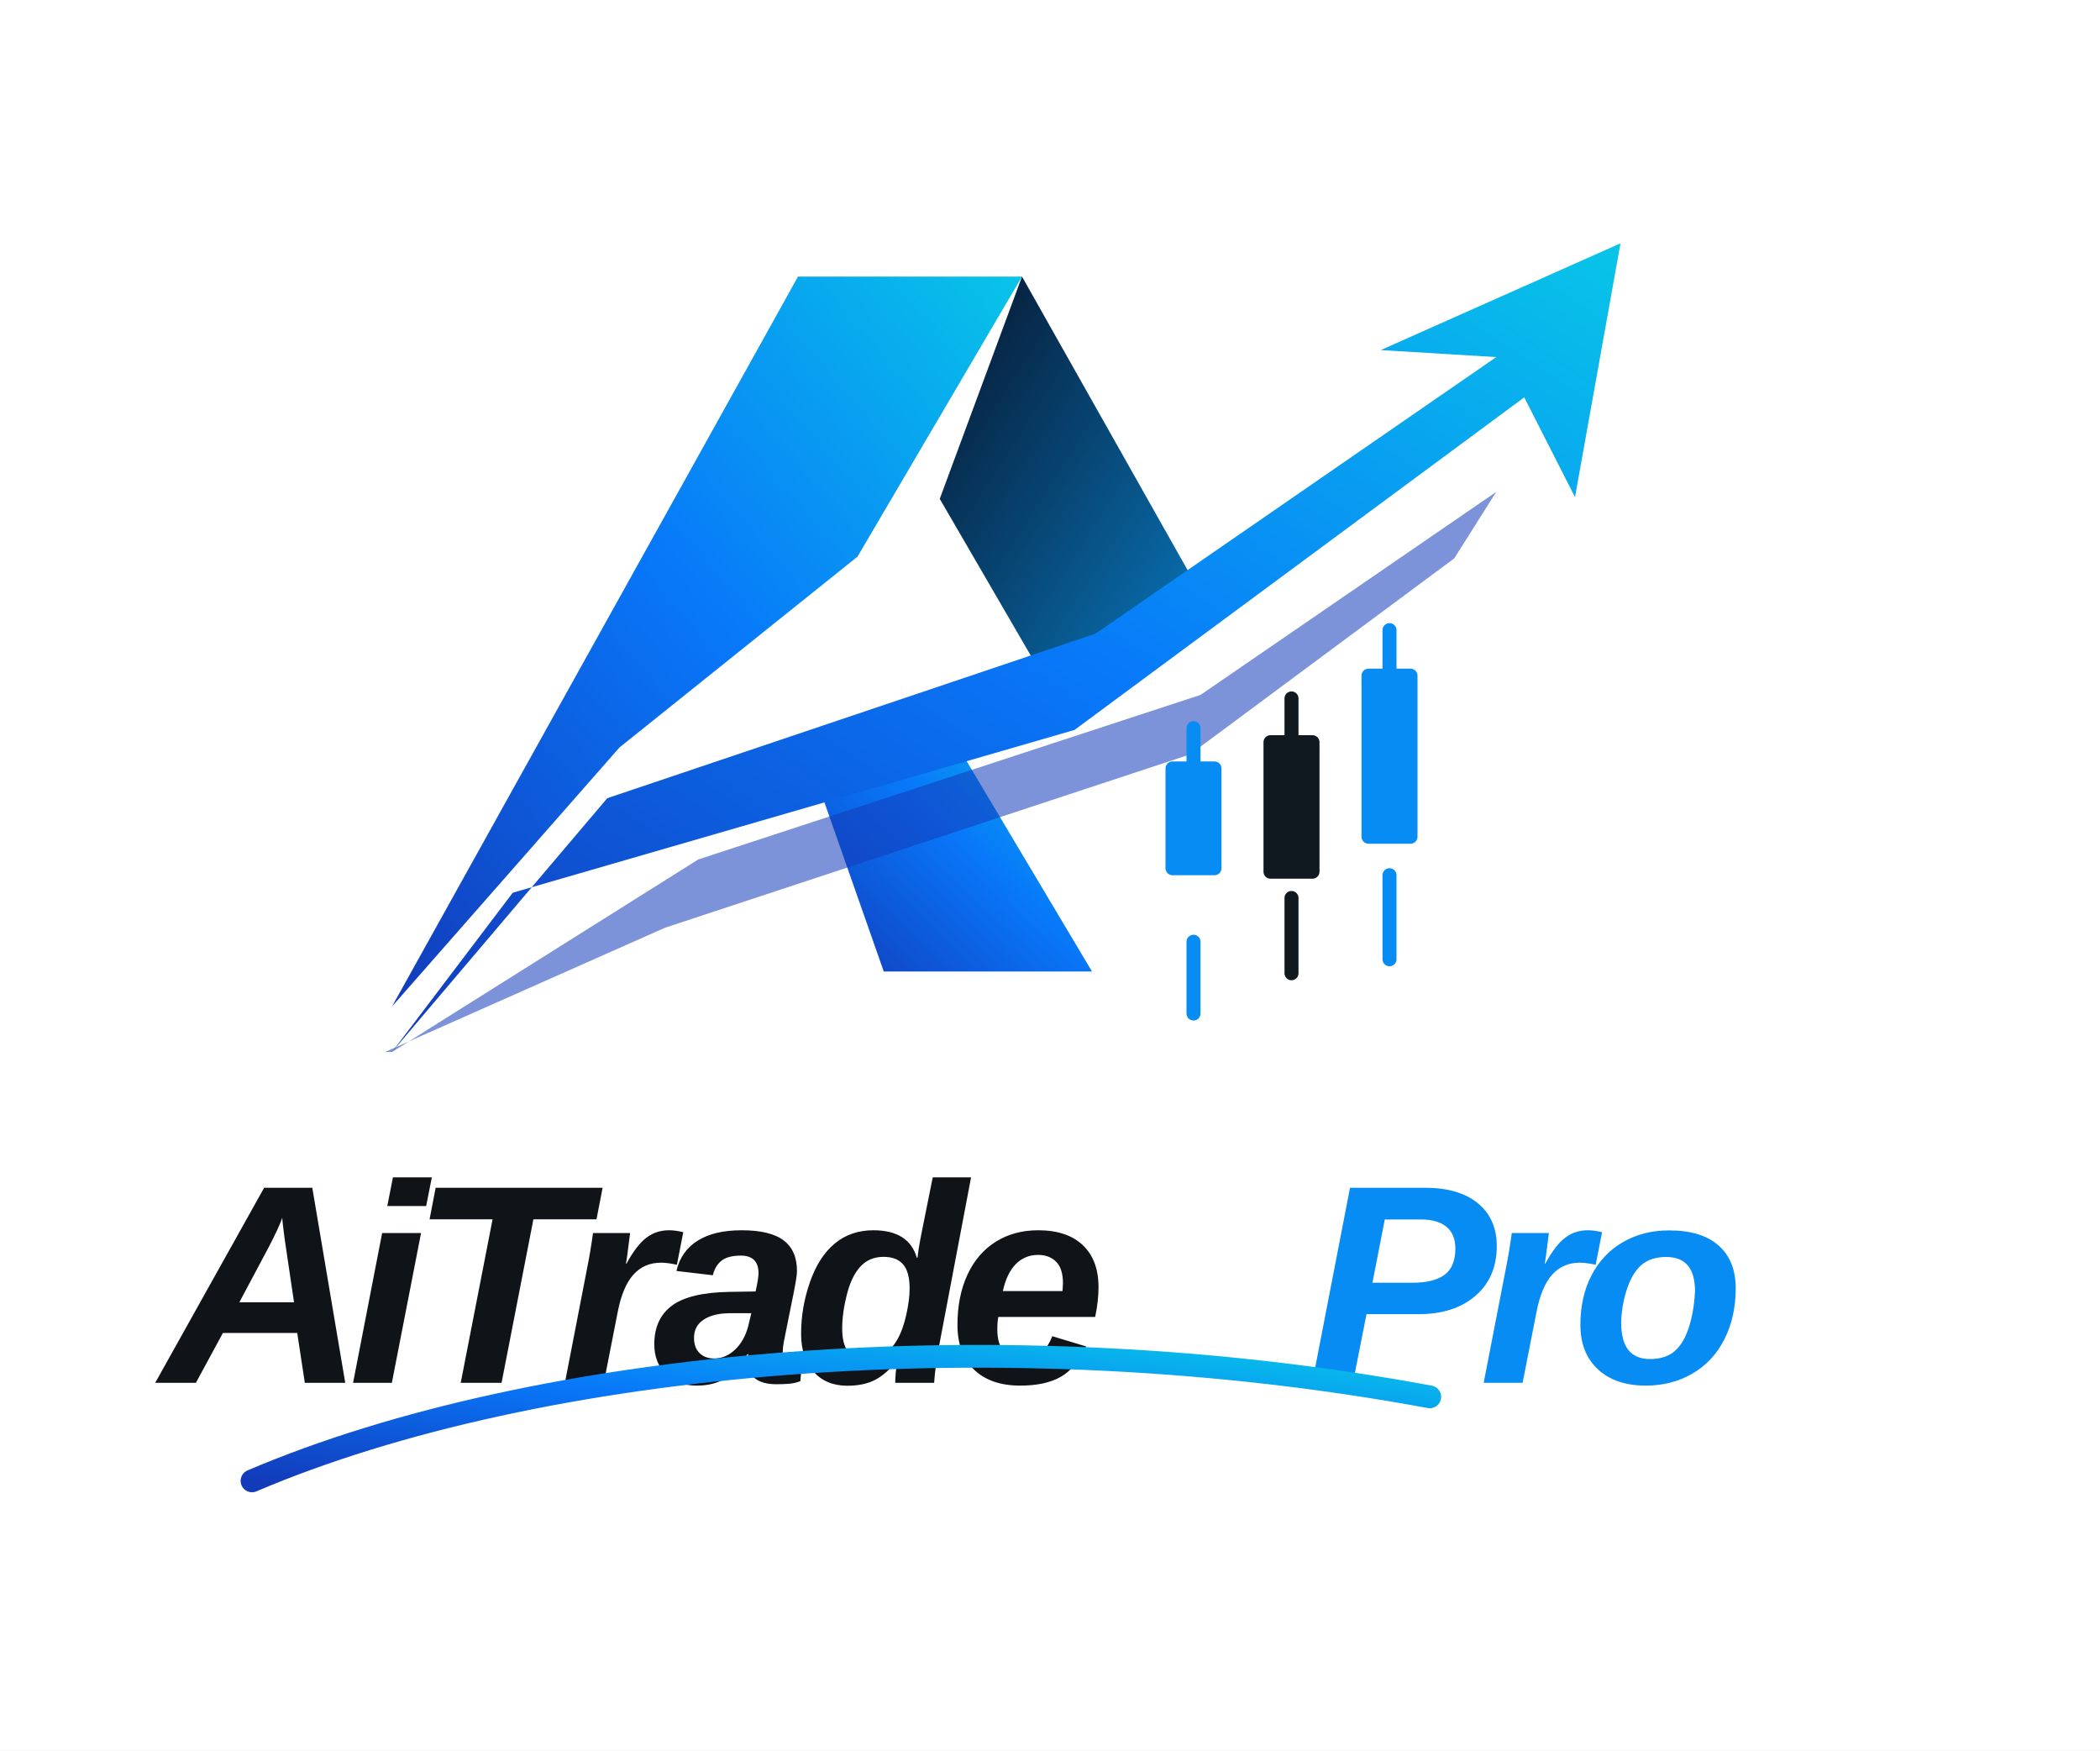
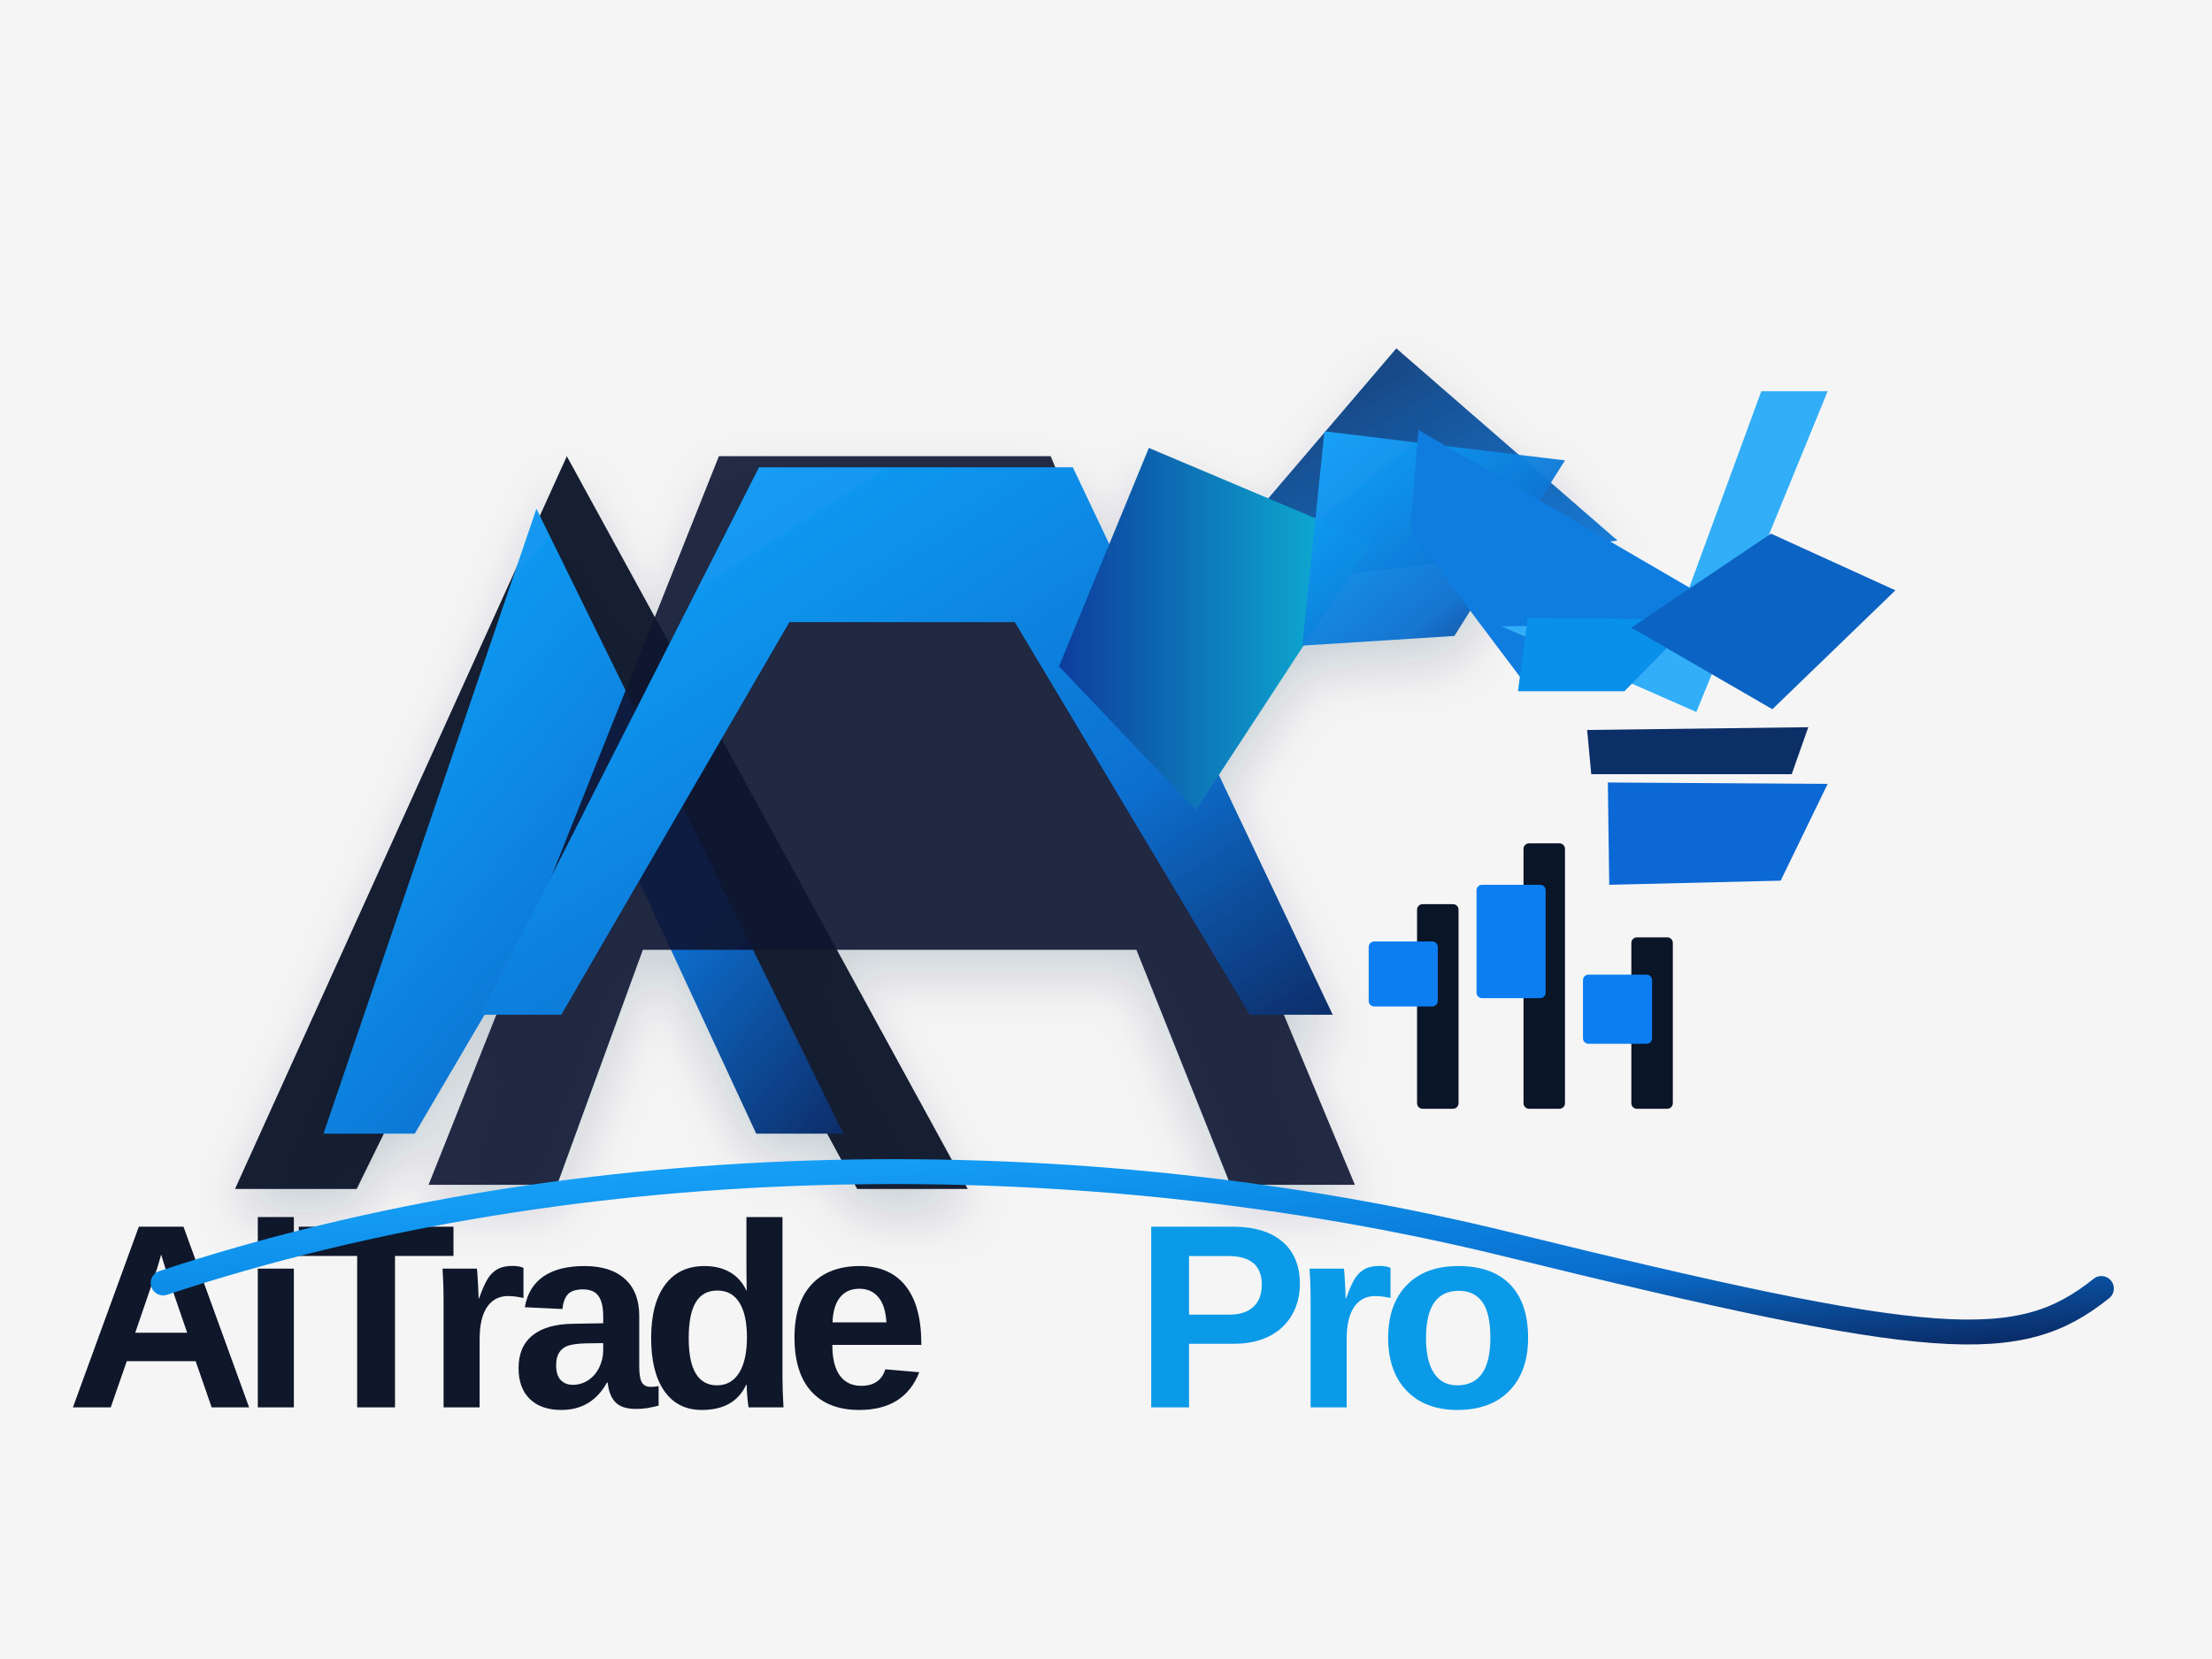
- <svg xmlns="http://www.w3.org/2000/svg" viewBox="0 0 1200 1000" role="img" aria-labelledby="title description">
+ <svg xmlns="http://www.w3.org/2000/svg" viewBox="0 0 1600 1200" role="img" aria-labelledby="title desc">
  <defs>
-     <linearGradient id="blue" x1="0" y1="1" x2="1" y2="0">
-       <stop offset="0" stop-color="#123bba" />
-       <stop offset=".52" stop-color="#0878f9" />
-       <stop offset="1" stop-color="#08c5e8" />
+     <linearGradient id="g1" x1="0" y1="0" x2="1" y2="1">
+       <stop offset="0%" stop-color="#1ca9ff" />
+       <stop offset="34%" stop-color="#0d8fe9" />
+       <stop offset="68%" stop-color="#0a6fcf" />
+       <stop offset="100%" stop-color="#0a2d69" />
    </linearGradient>
-     <linearGradient id="darkBlue" x1="0" y1="0" x2="1" y2="1">
-       <stop offset="0" stop-color="#07152d" />
-       <stop offset="1" stop-color="#0878bd" />
+     <linearGradient id="g2" x1="0" y1="0" x2="1" y2="0">
+       <stop offset="0%" stop-color="#0c3d9d" />
+       <stop offset="100%" stop-color="#0bbedb" />
    </linearGradient>
+     <linearGradient id="g3" x1="0" y1="0" x2="1" y2="1">
+       <stop offset="0%" stop-color="#0a295d" />
+       <stop offset="100%" stop-color="#0e7fe3" />
+     </linearGradient>
+     <filter id="shadow" x="-20%" y="-20%" width="140%" height="160%">
+       <feDropShadow dx="0" dy="18" stdDeviation="18" flood-color="#0a1f44" flood-opacity="0.18" />
+     </filter>
  </defs>
-   <rect width="1200" height="1000" fill="#fff" />
+   <rect width="1600" height="1200" fill="#f5f5f5" />
+   <g filter="url(#shadow)">
+     <path d="M410 330 700 860 620 860 430 510 258 860 170 860 410 330Z" fill="#0f172a" opacity="0.96" />
+     <path d="M388 368 610 820 547 820 438 585 300 820 234 820 388 368Z" fill="url(#g1)" />
+     <path d="M520 330 760 330 980 857 890 857 822 687 465 687 403 857 310 857 520 330ZM552 563H744L708 628H588L552 563Z" fill="#0a1230" opacity="0.9" />
+     <path d="M549 338 776 338 964 734 904 734 734 450 571 450 406 734 348 734 549 338Z" fill="url(#g1)" />
+     <path d="M1010 252 1170 391 858 430 1010 252Z" fill="url(#g3)" opacity="0.95" />
+     <path d="M831 324 992 392 865 586 766 482 831 324Z" fill="url(#g2)" />
+     <path d="M958 312 1132 333 1052 460 942 467 958 312Z" fill="url(#g1)" opacity="0.95" />
+   </g>
  <g>
-     <path d="M224 575 456 158h128L490 318 354 427Z" fill="url(#blue)" />
-     <path d="m584 158 101 179-87 53-61-105Z" fill="url(#darkBlue)" />
-     <path d="m465 441 69-37 90 151H505Z" fill="url(#blue)" />
-     <path d="m224 601 123-145 279-94 229-158-66-4 137-61-26 145-29-57-257 190-321 93Z" fill="url(#blue)" />
-     <path d="m224 601 175-110 287-94 169-116-24 38-151 112-300 99-160 71Z" fill="#123bba" opacity=".55" />
-     <g stroke-linecap="round" stroke-width="8">
-       <path d="M682 479v-63m0 163v-41" stroke="#078cf4" />
-       <rect x="666" y="435" width="32" height="65" rx="4" fill="#078cf4" />
-       <path d="M738 450v-51m0 157v-43" stroke="#101820" />
-       <rect x="722" y="420" width="32" height="82" rx="4" fill="#101820" />
-       <path d="M794 410v-50m0 188v-48" stroke="#078cf4" />
-       <rect x="778" y="382" width="32" height="100" rx="4" fill="#078cf4" />
-     </g>
+     <path d="M1026 311 L1234 432 L1102 493 L1020 384 Z" fill="#0f7ce0" />
+     <path d="M1086 453 L1212 452 L1274 283 L1322 283 L1227 515 L1086 453Z" fill="#31aef7" />
+     <path d="M1105 447 L1226 448 L1175 500 L1098 500 Z" fill="#0990ea" />
+     <path d="M1180 454 L1281 386 L1371 427 L1282 513 Z" fill="#0b63c4" />
+     <path d="M1148 528 L1308 526 L1296 560 L1151 560 Z" fill="#0d2f68" />
+     <path d="M1163 566 L1322 567 L1288 637 L1164 640 Z" fill="#0b68d5" />
  </g>
-   <text x="92" y="790" font-family="Arial, Helvetica, sans-serif" font-size="162" font-weight="900" font-style="italic" letter-spacing="-10" fill="#101418">AiTrade</text>
-   <text x="747" y="790" font-family="Arial, Helvetica, sans-serif" font-size="162" font-weight="900" font-style="italic" letter-spacing="-10" fill="#078cf4">Pro</text>
-   <path d="M144 846c164-70 430-93 673-48" fill="none" stroke="url(#blue)" stroke-linecap="round" stroke-width="13" />
+   <g>
+     <rect x="1025" y="654" width="30" height="148" rx="4" fill="#0a1527" />
+     <rect x="1102" y="610" width="30" height="192" rx="4" fill="#0a1527" />
+     <rect x="1180" y="678" width="30" height="124" rx="4" fill="#0a1527" />
+     <rect x="990" y="681" width="50" height="47" rx="4" fill="#0d7ef1" />
+     <rect x="1068" y="640" width="50" height="82" rx="4" fill="#0d7ef1" />
+     <rect x="1145" y="705" width="50" height="50" rx="4" fill="#0d7ef1" />
+   </g>
+   <g font-family="Arial, Helvetica, sans-serif" font-weight="900" letter-spacing="-12">
+     <text x="48" y="1018" font-size="190" fill="#0f172a">AiTrade</text>
+     <text x="820" y="1018" font-size="190" fill="#0a9ae8">Pro</text>
+   </g>
+   <path d="M118 928 C420 828, 780 824, 1090 900 S1460 980, 1520 932" fill="none" stroke="url(#g1)" stroke-width="18" stroke-linecap="round" />
</svg>
